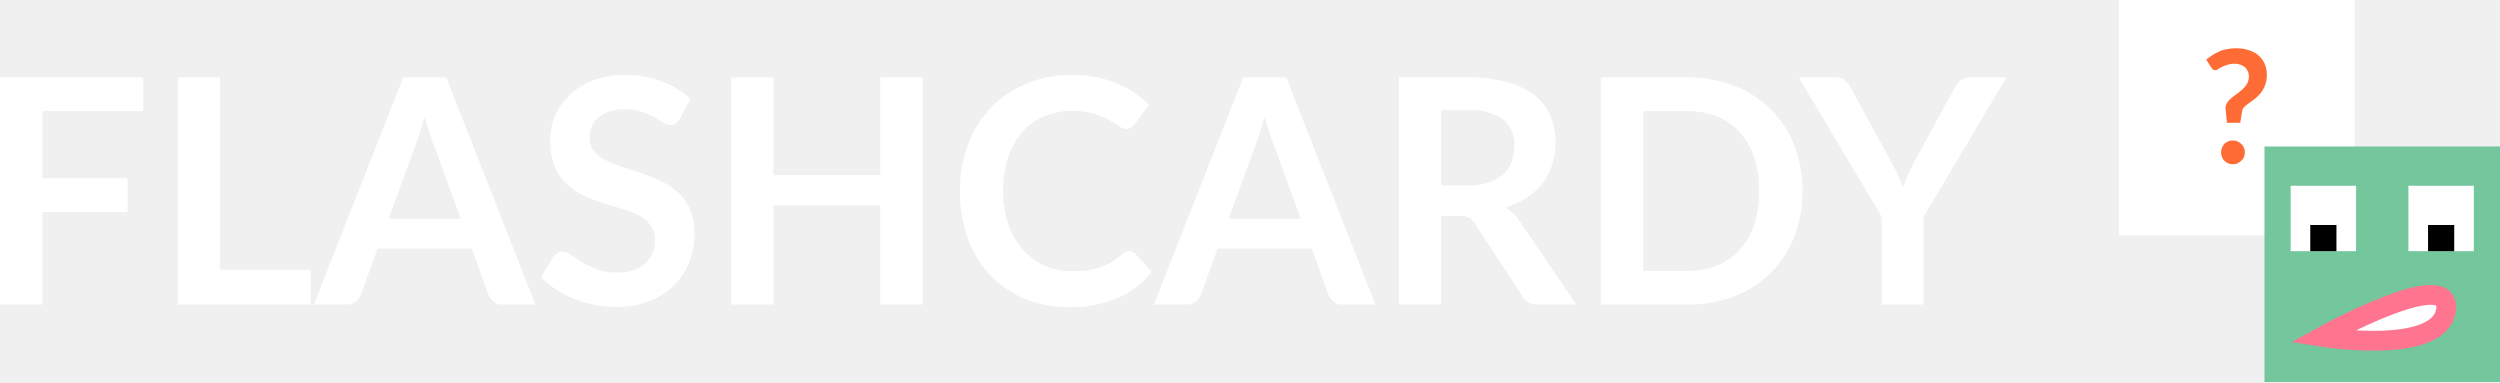
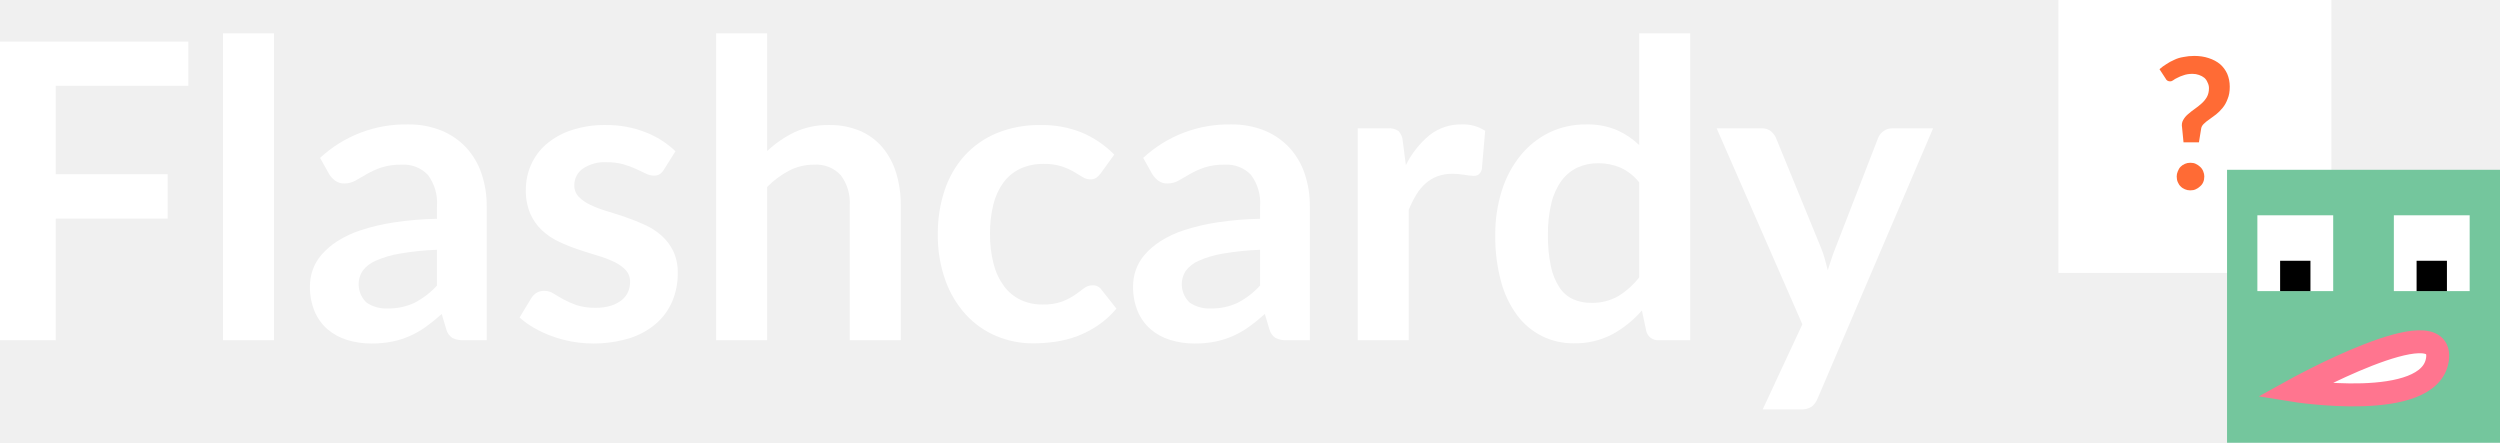
- <svg xmlns="http://www.w3.org/2000/svg" viewBox="0 0 126.275 19.296">
+ <svg xmlns="http://www.w3.org/2000/svg" viewBox="0 0 108.956 19.296">
  <defs>
    <style>.cls-1,.cls-4{fill:#fff;}.cls-2{font-size:7.931px;fill:#ff6b35;font-family:Lato-Bold, Lato;font-weight:700;}.cls-3{fill:#74c69d;}.cls-4{stroke:#ff758f;stroke-miterlimit:10;}</style>
  </defs>
  <g id="Layer_2" data-name="Layer 2">
    <g id="Layer_2-2" data-name="Layer 2">
-       <g id="logo">
-         <g id="app_name" data-name="app name">
-           <path class="cls-1" d="M2.141,5.611V9.006H6.44v1.705H2.141v4.671H0V3.914H7.233V5.611Z" />
-           <path class="cls-1" d="M15.695,13.621v1.761H8.977V3.914h2.133v9.707Z" />
-           <path class="cls-1" d="M27.044,15.382h-1.65a.703.703,0,0,1-.452-.139.861.861,0,0,1-.262-.345l-.857-2.34h-4.75l-.857,2.34a.761.761,0,0,1-.246.333.686.686,0,0,1-.452.151H15.853L20.366,3.914h2.173Zm-3.767-4.33L21.881,7.237q-.103-.254-.214-.603t-.222-.753q-.103.404-.214.757t-.214.615l-1.388,3.799Z" />
-           <path class="cls-1" d="M34.34,6a.737.737,0,0,1-.202.242.449.449,0,0,1-.266.075.684.684,0,0,1-.361-.123q-.194-.123-.464-.274a3.835,3.835,0,0,0-.631-.274,2.648,2.648,0,0,0-.853-.123,2.542,2.542,0,0,0-.777.107,1.63,1.63,0,0,0-.559.297,1.188,1.188,0,0,0-.337.456,1.496,1.496,0,0,0-.111.583,1.014,1.014,0,0,0,.226.674,1.885,1.885,0,0,0,.599.46,5.53,5.53,0,0,0,.849.341q.476.151.976.321a9.205,9.205,0,0,1,.976.396,3.372,3.372,0,0,1,.849.571,2.591,2.591,0,0,1,.599.845,2.932,2.932,0,0,1,.226,1.213,3.952,3.952,0,0,1-.266,1.455,3.356,3.356,0,0,1-.777,1.182,3.659,3.659,0,0,1-1.249.793,4.601,4.601,0,0,1-1.689.289,5.444,5.444,0,0,1-1.079-.107,5.673,5.673,0,0,1-1.019-.305,5.441,5.441,0,0,1-.916-.476,4.401,4.401,0,0,1-.761-.619l.626-1.023a.667.667,0,0,1,.206-.186.52.52,0,0,1,.27-.075.756.756,0,0,1,.428.163q.23.163.547.361a4.292,4.292,0,0,0,.742.361,2.85,2.85,0,0,0,1.019.163,2.091,2.091,0,0,0,1.412-.432,1.552,1.552,0,0,0,.5-1.241,1.152,1.152,0,0,0-.226-.738,1.824,1.824,0,0,0-.599-.48,4.495,4.495,0,0,0-.849-.329q-.476-.135-.967-.293a8.312,8.312,0,0,1-.968-.381,3.132,3.132,0,0,1-.849-.579,2.632,2.632,0,0,1-.599-.892,3.4,3.4,0,0,1-.226-1.32,3.171,3.171,0,0,1,.976-2.276,3.553,3.553,0,0,1,1.174-.738,4.309,4.309,0,0,1,1.602-.278,5.352,5.352,0,0,1,1.872.317,4.227,4.227,0,0,1,1.459.888Z" />
-           <path class="cls-1" d="M46.6,3.914V15.382H44.459V10.37H39.074v5.012H36.933V3.914h2.141V8.847H44.459V3.914Z" />
-           <path class="cls-1" d="M57.029,12.678a.425.425,0,0,1,.309.135l.841.912a4.617,4.617,0,0,1-1.717,1.325,5.92,5.92,0,0,1-2.447.46,5.779,5.779,0,0,1-2.296-.436,5.057,5.057,0,0,1-1.741-1.213,5.308,5.308,0,0,1-1.106-1.856,6.961,6.961,0,0,1-.385-2.355A6.554,6.554,0,0,1,48.9,7.281a5.442,5.442,0,0,1,1.162-1.852A5.26,5.26,0,0,1,51.85,4.22a5.931,5.931,0,0,1,2.3-.432A5.648,5.648,0,0,1,56.375,4.2a5.305,5.305,0,0,1,1.654,1.078l-.714.991a.647.647,0,0,1-.163.167.462.462,0,0,1-.274.071.522.522,0,0,1-.246-.068q-.127-.067-.278-.167t-.349-.218a2.891,2.891,0,0,0-.46-.218,3.749,3.749,0,0,0-.607-.167,4.197,4.197,0,0,0-.797-.067,3.538,3.538,0,0,0-1.408.274,3.061,3.061,0,0,0-1.099.793,3.656,3.656,0,0,0-.714,1.269,5.317,5.317,0,0,0-.254,1.709,5.023,5.023,0,0,0,.274,1.721,3.779,3.779,0,0,0,.742,1.269,3.163,3.163,0,0,0,1.102.789,3.405,3.405,0,0,0,1.364.274,5.965,5.965,0,0,0,.789-.048,3.348,3.348,0,0,0,.65-.151,2.881,2.881,0,0,0,.563-.266,3.521,3.521,0,0,0,.527-.4.749.749,0,0,1,.167-.115A.404.404,0,0,1,57.029,12.678Z" />
-           <path class="cls-1" d="M69.472,15.382h-1.65a.703.703,0,0,1-.452-.139.861.861,0,0,1-.262-.345l-.857-2.34h-4.75l-.856,2.34a.762.762,0,0,1-.246.333.686.686,0,0,1-.452.151H58.282L62.795,3.914h2.173Zm-3.767-4.33L64.31,7.237q-.103-.254-.214-.603t-.222-.753q-.103.404-.214.757t-.214.615l-1.388,3.799Z" />
-           <path class="cls-1" d="M79.615,15.382H77.688a.845.845,0,0,1-.793-.428l-2.411-3.672a.85.85,0,0,0-.297-.293,1.043,1.043,0,0,0-.48-.087h-.912v4.481H70.662V3.914h3.498a7.273,7.273,0,0,1,2.002.242,3.834,3.834,0,0,1,1.372.678,2.652,2.652,0,0,1,.789,1.043,3.623,3.623,0,0,1,.083,2.431,3.164,3.164,0,0,1-.492.936,3.31,3.31,0,0,1-.793.738,3.974,3.974,0,0,1-1.075.5,2.103,2.103,0,0,1,.381.282,2.014,2.014,0,0,1,.317.385Zm-5.488-6.011A3.301,3.301,0,0,0,75.178,9.22a2.032,2.032,0,0,0,.738-.416,1.672,1.672,0,0,0,.432-.63,2.179,2.179,0,0,0,.143-.801,1.629,1.629,0,0,0-.575-1.34,2.751,2.751,0,0,0-1.757-.468H72.795V9.37Z" />
-           <path class="cls-1" d="M91.043,9.648a6.203,6.203,0,0,1-.42,2.316A5.2,5.2,0,0,1,87.61,14.962a6.461,6.461,0,0,1-2.379.42H80.86V3.914h4.37a6.408,6.408,0,0,1,2.379.424A5.367,5.367,0,0,1,89.442,5.52a5.281,5.281,0,0,1,1.182,1.812A6.203,6.203,0,0,1,91.043,9.648Zm-2.189,0a5.336,5.336,0,0,0-.25-1.693,3.511,3.511,0,0,0-.722-1.269,3.152,3.152,0,0,0-1.142-.797A3.918,3.918,0,0,0,85.23,5.611H83.002v8.073H85.23a3.912,3.912,0,0,0,1.511-.278,3.148,3.148,0,0,0,1.142-.797,3.508,3.508,0,0,0,.722-1.269A5.335,5.335,0,0,0,88.855,9.648Z" />
-           <path class="cls-1" d="M97.166,10.941v4.441H95.04V10.941L90.861,3.914h1.88a.668.668,0,0,1,.44.135,1.142,1.142,0,0,1,.274.341l2.094,3.831q.182.341.321.642t.25.603q.103-.301.238-.603t.309-.642L98.752,4.39a1.058,1.058,0,0,1,.262-.325.655.655,0,0,1,.444-.151h1.887Z" />
-         </g>
-         <g id="flashcards">
-           <rect id="fc_front" data-name="fc front" class="cls-1" x="107.03" width="11.896" height="11.896" />
-           <text class="cls-2" transform="translate(111.1541 8.2339)">?</text>
-           <g id="fc_back" data-name="fc back">
-             <rect class="cls-3" x="114.379" y="7.4" width="11.896" height="11.896" />
-             <g id="eyes">
-               <g id="eyeR">
-                 <rect class="cls-1" x="121.649" y="9.383" width="3.304" height="3.304" />
-                 <rect x="122.641" y="11.365" width="1.322" height="1.322" />
-               </g>
-               <g id="eyeL">
-                 <rect class="cls-1" x="115.701" y="9.383" width="3.304" height="3.304" />
-                 <rect x="116.692" y="11.365" width="1.322" height="1.322" />
-               </g>
+       <g id="flashcards">
+         <rect id="fc_front" data-name="fc front" class="cls-1" x="89.711" width="11.896" height="11.896" />
+         <text class="cls-2" transform="translate(93.8347 8.234)">?</text>
+         <g id="fc_back" data-name="fc back">
+           <rect class="cls-3" x="97.06" y="7.4" width="11.896" height="11.896" />
+           <g id="eyes">
+             <g id="eyeR">
+               <rect class="cls-1" x="104.33" y="9.383" width="3.304" height="3.304" />
+               <rect x="105.321" y="11.365" width="1.322" height="1.322" />
            </g>
-             <path class="cls-4" d="M117.271,17.012s5.948.963,6.278-1.351S117.271,17.012,117.271,17.012Z" />
+             <g id="eyeL">
+               <rect class="cls-1" x="98.382" y="9.383" width="3.304" height="3.304" />
+               <rect x="99.373" y="11.365" width="1.322" height="1.322" />
+             </g>
          </g>
+           <path class="cls-4" d="M99.951,17.012s5.948.963,6.279-1.351S99.951,17.012,99.951,17.012Z" />
        </g>
      </g>
+       <path class="cls-1" d="M2.43,3.74V7.592H7.308v1.935H2.43v5.301H0V1.813H8.208V3.74Z" />
+       <path class="cls-1" d="M11.943,1.453v13.374H9.72V1.453Z" />
+       <path class="cls-1" d="M13.949,6.881a5.48,5.48,0,0,1,3.834-1.458,3.752,3.752,0,0,1,1.449.265,3.066,3.066,0,0,1,1.08.738,3.155,3.155,0,0,1,.67,1.129,4.345,4.345,0,0,1,.23,1.44v5.832H20.205a1.019,1.019,0,0,1-.486-.095.654.654,0,0,1-.27-.382l-.198-.666a8.132,8.132,0,0,1-.684.554,4.06,4.06,0,0,1-.693.4,3.739,3.739,0,0,1-.77.247,4.46,4.46,0,0,1-.905.086,3.549,3.549,0,0,1-1.08-.158,2.372,2.372,0,0,1-.855-.472,2.122,2.122,0,0,1-.558-.783,2.771,2.771,0,0,1-.198-1.089,2.169,2.169,0,0,1,.117-.698,2.035,2.035,0,0,1,.382-.661,3.178,3.178,0,0,1,.689-.594,4.484,4.484,0,0,1,1.04-.486,8.98,8.98,0,0,1,1.436-.337,14.369,14.369,0,0,1,1.872-.158v-.54a2.024,2.024,0,0,0-.396-1.373,1.45,1.45,0,0,0-1.143-.445,2.713,2.713,0,0,0-.895.126,3.721,3.721,0,0,0-.625.283q-.27.158-.491.284a.97.97,0,0,1-.49.126.641.641,0,0,1-.396-.122,1.018,1.018,0,0,1-.261-.283Zm5.094,4.005a12.228,12.228,0,0,0-1.62.167,4.317,4.317,0,0,0-1.053.311,1.386,1.386,0,0,0-.567.441,1.091,1.091,0,0,0,.176,1.386,1.498,1.498,0,0,0,.904.252,2.637,2.637,0,0,0,1.184-.247,3.522,3.522,0,0,0,.977-.751Z" />
+       <path class="cls-1" d="M28.935,7.393a.595.595,0,0,1-.189.203.489.489,0,0,1-.252.059.794.794,0,0,1-.347-.09c-.123-.059-.265-.127-.427-.202A3.898,3.898,0,0,0,27.166,7.16a2.648,2.648,0,0,0-.733-.09,1.687,1.687,0,0,0-1.03.279.869.869,0,0,0-.373.729.696.696,0,0,0,.193.499,1.738,1.738,0,0,0,.513.355,4.994,4.994,0,0,0,.724.274q.405.122.824.266t.823.329a2.886,2.886,0,0,1,.725.468,2.183,2.183,0,0,1,.513.68,2.158,2.158,0,0,1,.193.954,3.12,3.12,0,0,1-.238,1.228,2.654,2.654,0,0,1-.707.972,3.324,3.324,0,0,1-1.157.639,5.42,5.42,0,0,1-2.52.144,5.516,5.516,0,0,1-.873-.239,4.775,4.775,0,0,1-.774-.36,3.746,3.746,0,0,1-.625-.45l.513-.846a.723.723,0,0,1,.234-.234.654.654,0,0,1,.342-.081.722.722,0,0,1,.392.117q.185.117.428.252a3.791,3.791,0,0,0,.571.252,2.525,2.525,0,0,0,.833.117,2.161,2.161,0,0,0,.68-.094,1.435,1.435,0,0,0,.468-.248.931.931,0,0,0,.27-.355,1.063,1.063,0,0,0,.086-.418.747.747,0,0,0-.193-.531,1.702,1.702,0,0,0-.513-.36,4.952,4.952,0,0,0-.729-.274q-.409-.122-.837-.266a7.692,7.692,0,0,1-.837-.337,2.844,2.844,0,0,1-.729-.491,2.224,2.224,0,0,1-.513-.729,2.545,2.545,0,0,1-.193-1.044,2.663,2.663,0,0,1,.225-1.08A2.538,2.538,0,0,1,23.8,6.291a3.281,3.281,0,0,1,1.089-.612,4.541,4.541,0,0,1,1.507-.23,4.618,4.618,0,0,1,1.737.315,3.914,3.914,0,0,1,1.305.828Z" />
+       <path class="cls-1" d="M33.434,6.583a4.837,4.837,0,0,1,1.188-.819,3.444,3.444,0,0,1,1.521-.315,3.313,3.313,0,0,1,1.341.256,2.653,2.653,0,0,1,.977.72,3.162,3.162,0,0,1,.594,1.107,4.699,4.699,0,0,1,.203,1.417v5.877H37.034V8.95a1.989,1.989,0,0,0-.387-1.31,1.449,1.449,0,0,0-1.179-.463,2.317,2.317,0,0,0-1.08.261,3.889,3.889,0,0,0-.954.711v6.678H31.211V1.453h2.223Z" />
+       <path class="cls-1" d="M47.978,7.547a1.098,1.098,0,0,1-.193.198.445.445,0,0,1-.274.072.612.612,0,0,1-.333-.103c-.108-.069-.237-.147-.387-.234a2.891,2.891,0,0,0-.536-.234,2.463,2.463,0,0,0-.769-.103,2.354,2.354,0,0,0-1.026.211,1.947,1.947,0,0,0-.733.607,2.75,2.75,0,0,0-.436.959,5.14,5.14,0,0,0-.144,1.274,4.999,4.999,0,0,0,.158,1.314,2.804,2.804,0,0,0,.455.967,1.952,1.952,0,0,0,.72.594,2.185,2.185,0,0,0,.954.202,2.365,2.365,0,0,0,.859-.13,2.712,2.712,0,0,0,.554-.288q.225-.157.392-.288a.59.59,0,0,1,.374-.13.451.451,0,0,1,.405.207l.639.81a4.014,4.014,0,0,1-.801.725,4.325,4.325,0,0,1-.896.468,4.533,4.533,0,0,1-.954.247,6.721,6.721,0,0,1-.976.072,4.099,4.099,0,0,1-1.611-.319,3.801,3.801,0,0,1-1.323-.932,4.442,4.442,0,0,1-.895-1.498,5.785,5.785,0,0,1-.329-2.021,5.879,5.879,0,0,1,.292-1.886A4.268,4.268,0,0,1,42.02,6.804a3.944,3.944,0,0,1,1.404-.995A4.838,4.838,0,0,1,45.35,5.45a4.579,4.579,0,0,1,1.813.333,4.434,4.434,0,0,1,1.399.954Z" />
+       <path class="cls-1" d="M49.823,6.881a5.48,5.48,0,0,1,3.834-1.458,3.752,3.752,0,0,1,1.449.265,3.066,3.066,0,0,1,1.08.738,3.154,3.154,0,0,1,.67,1.129,4.342,4.342,0,0,1,.23,1.44v5.832H56.079a1.02,1.02,0,0,1-.486-.095.654.654,0,0,1-.27-.382l-.198-.666a8.132,8.132,0,0,1-.684.554,4.059,4.059,0,0,1-.693.4,3.742,3.742,0,0,1-.77.247,4.46,4.46,0,0,1-.905.086,3.548,3.548,0,0,1-1.08-.158,2.372,2.372,0,0,1-.855-.472,2.121,2.121,0,0,1-.558-.783,2.769,2.769,0,0,1-.198-1.089,2.169,2.169,0,0,1,.117-.698,2.035,2.035,0,0,1,.382-.661,3.178,3.178,0,0,1,.689-.594,4.483,4.483,0,0,1,1.04-.486,8.976,8.976,0,0,1,1.435-.337,14.369,14.369,0,0,1,1.872-.158v-.54a2.023,2.023,0,0,0-.396-1.373,1.45,1.45,0,0,0-1.143-.445,2.714,2.714,0,0,0-.895.126,3.721,3.721,0,0,0-.625.283q-.27.158-.491.284a.97.97,0,0,1-.49.126.64.64,0,0,1-.396-.122,1.02,1.02,0,0,1-.261-.283Zm5.094,4.005a12.226,12.226,0,0,0-1.62.167,4.316,4.316,0,0,0-1.053.311,1.387,1.387,0,0,0-.567.441,1.091,1.091,0,0,0,.176,1.386,1.498,1.498,0,0,0,.904.252,2.637,2.637,0,0,0,1.184-.247,3.522,3.522,0,0,0,.977-.751Z" />
+       <path class="cls-1" d="M61.271,7.196a3.981,3.981,0,0,1,1.026-1.301,2.187,2.187,0,0,1,1.404-.472,1.717,1.717,0,0,1,1.026.279L64.583,7.367a.427.427,0,0,1-.13.23.362.362,0,0,1-.23.067,2.581,2.581,0,0,1-.4-.045,3.131,3.131,0,0,0-.518-.045,1.87,1.87,0,0,0-.657.108,1.641,1.641,0,0,0-.517.311,2.107,2.107,0,0,0-.405.49,4.841,4.841,0,0,0-.329.657v5.688H59.174V5.593H60.479a.718.718,0,0,1,.477.122.713.713,0,0,1,.18.436Z" />
+       <path class="cls-1" d="M73.664,1.453v13.374H72.305a.522.522,0,0,1-.558-.405l-.189-.891a4.669,4.669,0,0,1-1.283,1.035,3.461,3.461,0,0,1-1.688.396,3.056,3.056,0,0,1-1.386-.315,3.088,3.088,0,0,1-1.085-.913,4.389,4.389,0,0,1-.702-1.481,7.474,7.474,0,0,1-.247-2.016,6.294,6.294,0,0,1,.279-1.908A4.637,4.637,0,0,1,66.248,6.8a3.734,3.734,0,0,1,1.251-1.013,3.608,3.608,0,0,1,1.638-.364,3.257,3.257,0,0,1,1.323.243,3.402,3.402,0,0,1,.981.657V1.453Zm-2.223,6.498a2.183,2.183,0,0,0-.824-.648,2.427,2.427,0,0,0-.959-.189,2.123,2.123,0,0,0-.909.189,1.835,1.835,0,0,0-.693.571,2.755,2.755,0,0,0-.441.972,5.58,5.58,0,0,0-.153,1.391,6.173,6.173,0,0,0,.13,1.373,2.701,2.701,0,0,0,.373.918,1.423,1.423,0,0,0,.594.513,1.89,1.89,0,0,0,.783.158,2.276,2.276,0,0,0,1.179-.288,3.504,3.504,0,0,0,.918-.819Z" />
+       <path class="cls-1" d="M84.248,5.593l-5.031,11.772a.869.869,0,0,1-.256.355.786.786,0,0,1-.482.122H76.823l1.728-3.708L74.816,5.593h1.953a.613.613,0,0,1,.41.126.806.806,0,0,1,.221.288l1.962,4.788a4.415,4.415,0,0,1,.167.486q.068.243.13.495.081-.252.162-.499t.18-.491l1.854-4.779a.658.658,0,0,1,.239-.297.636.636,0,0,1,.373-.117Z" />
    </g>
  </g>
</svg>
